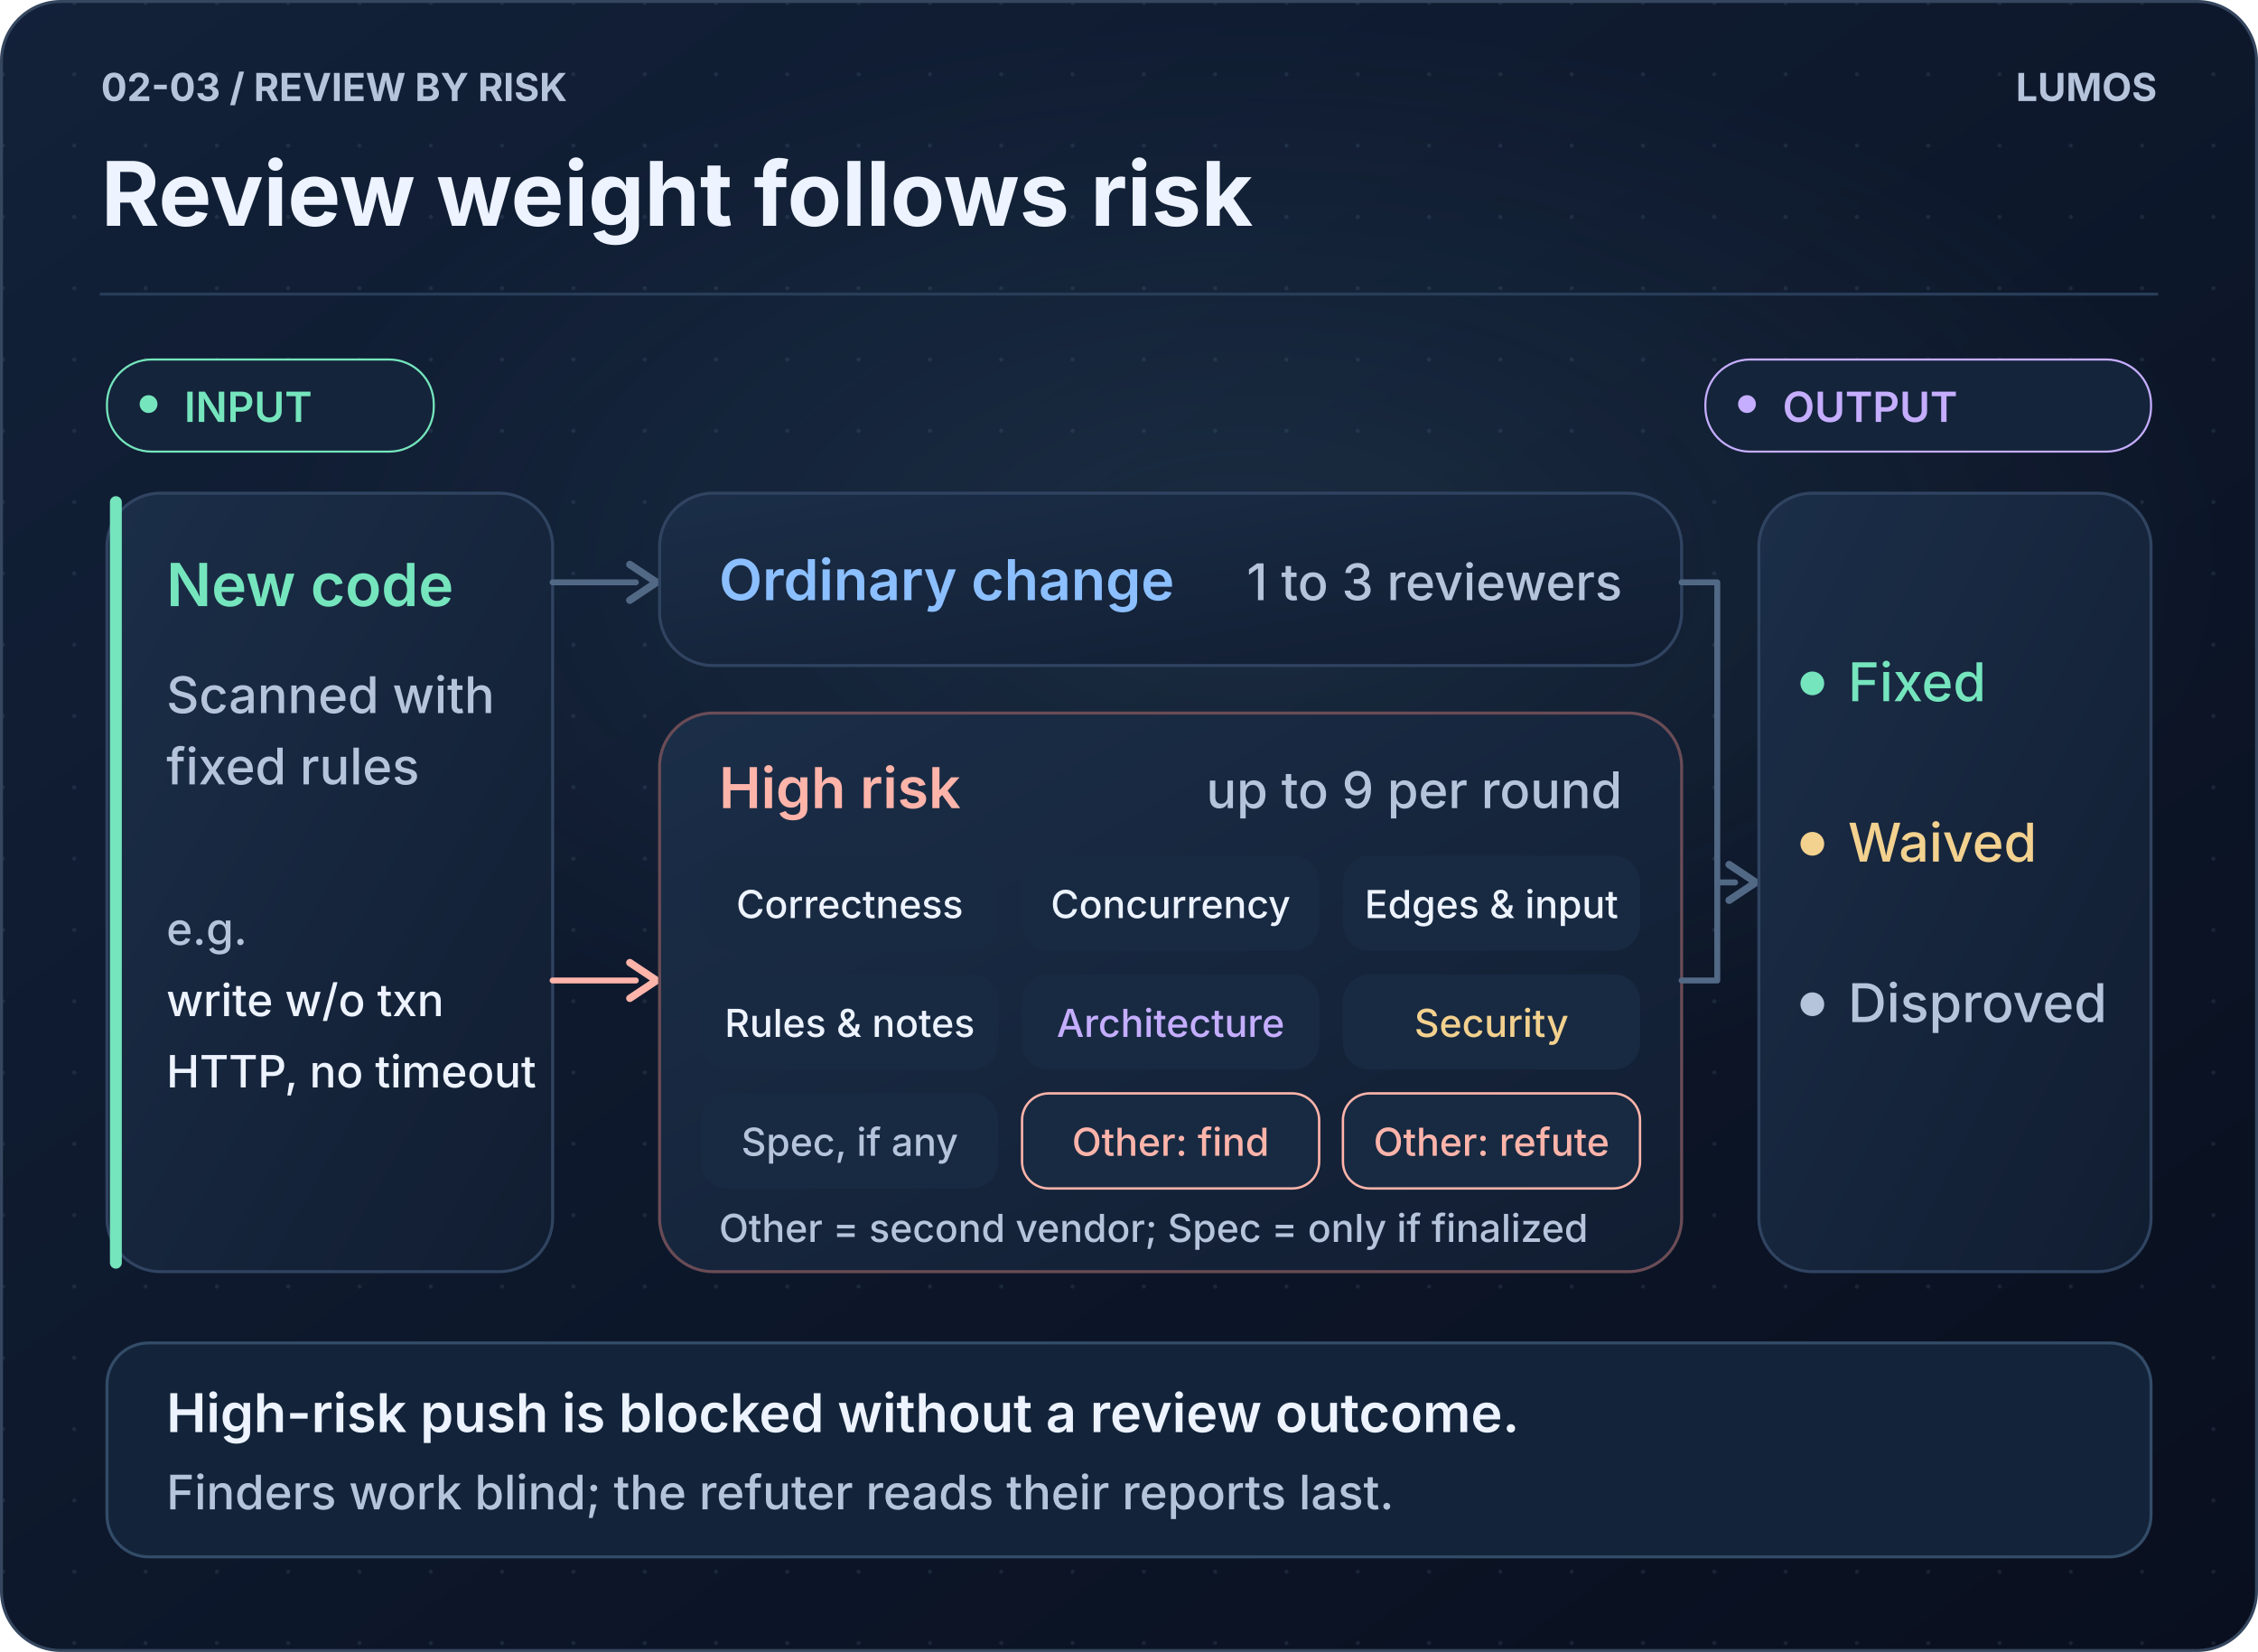
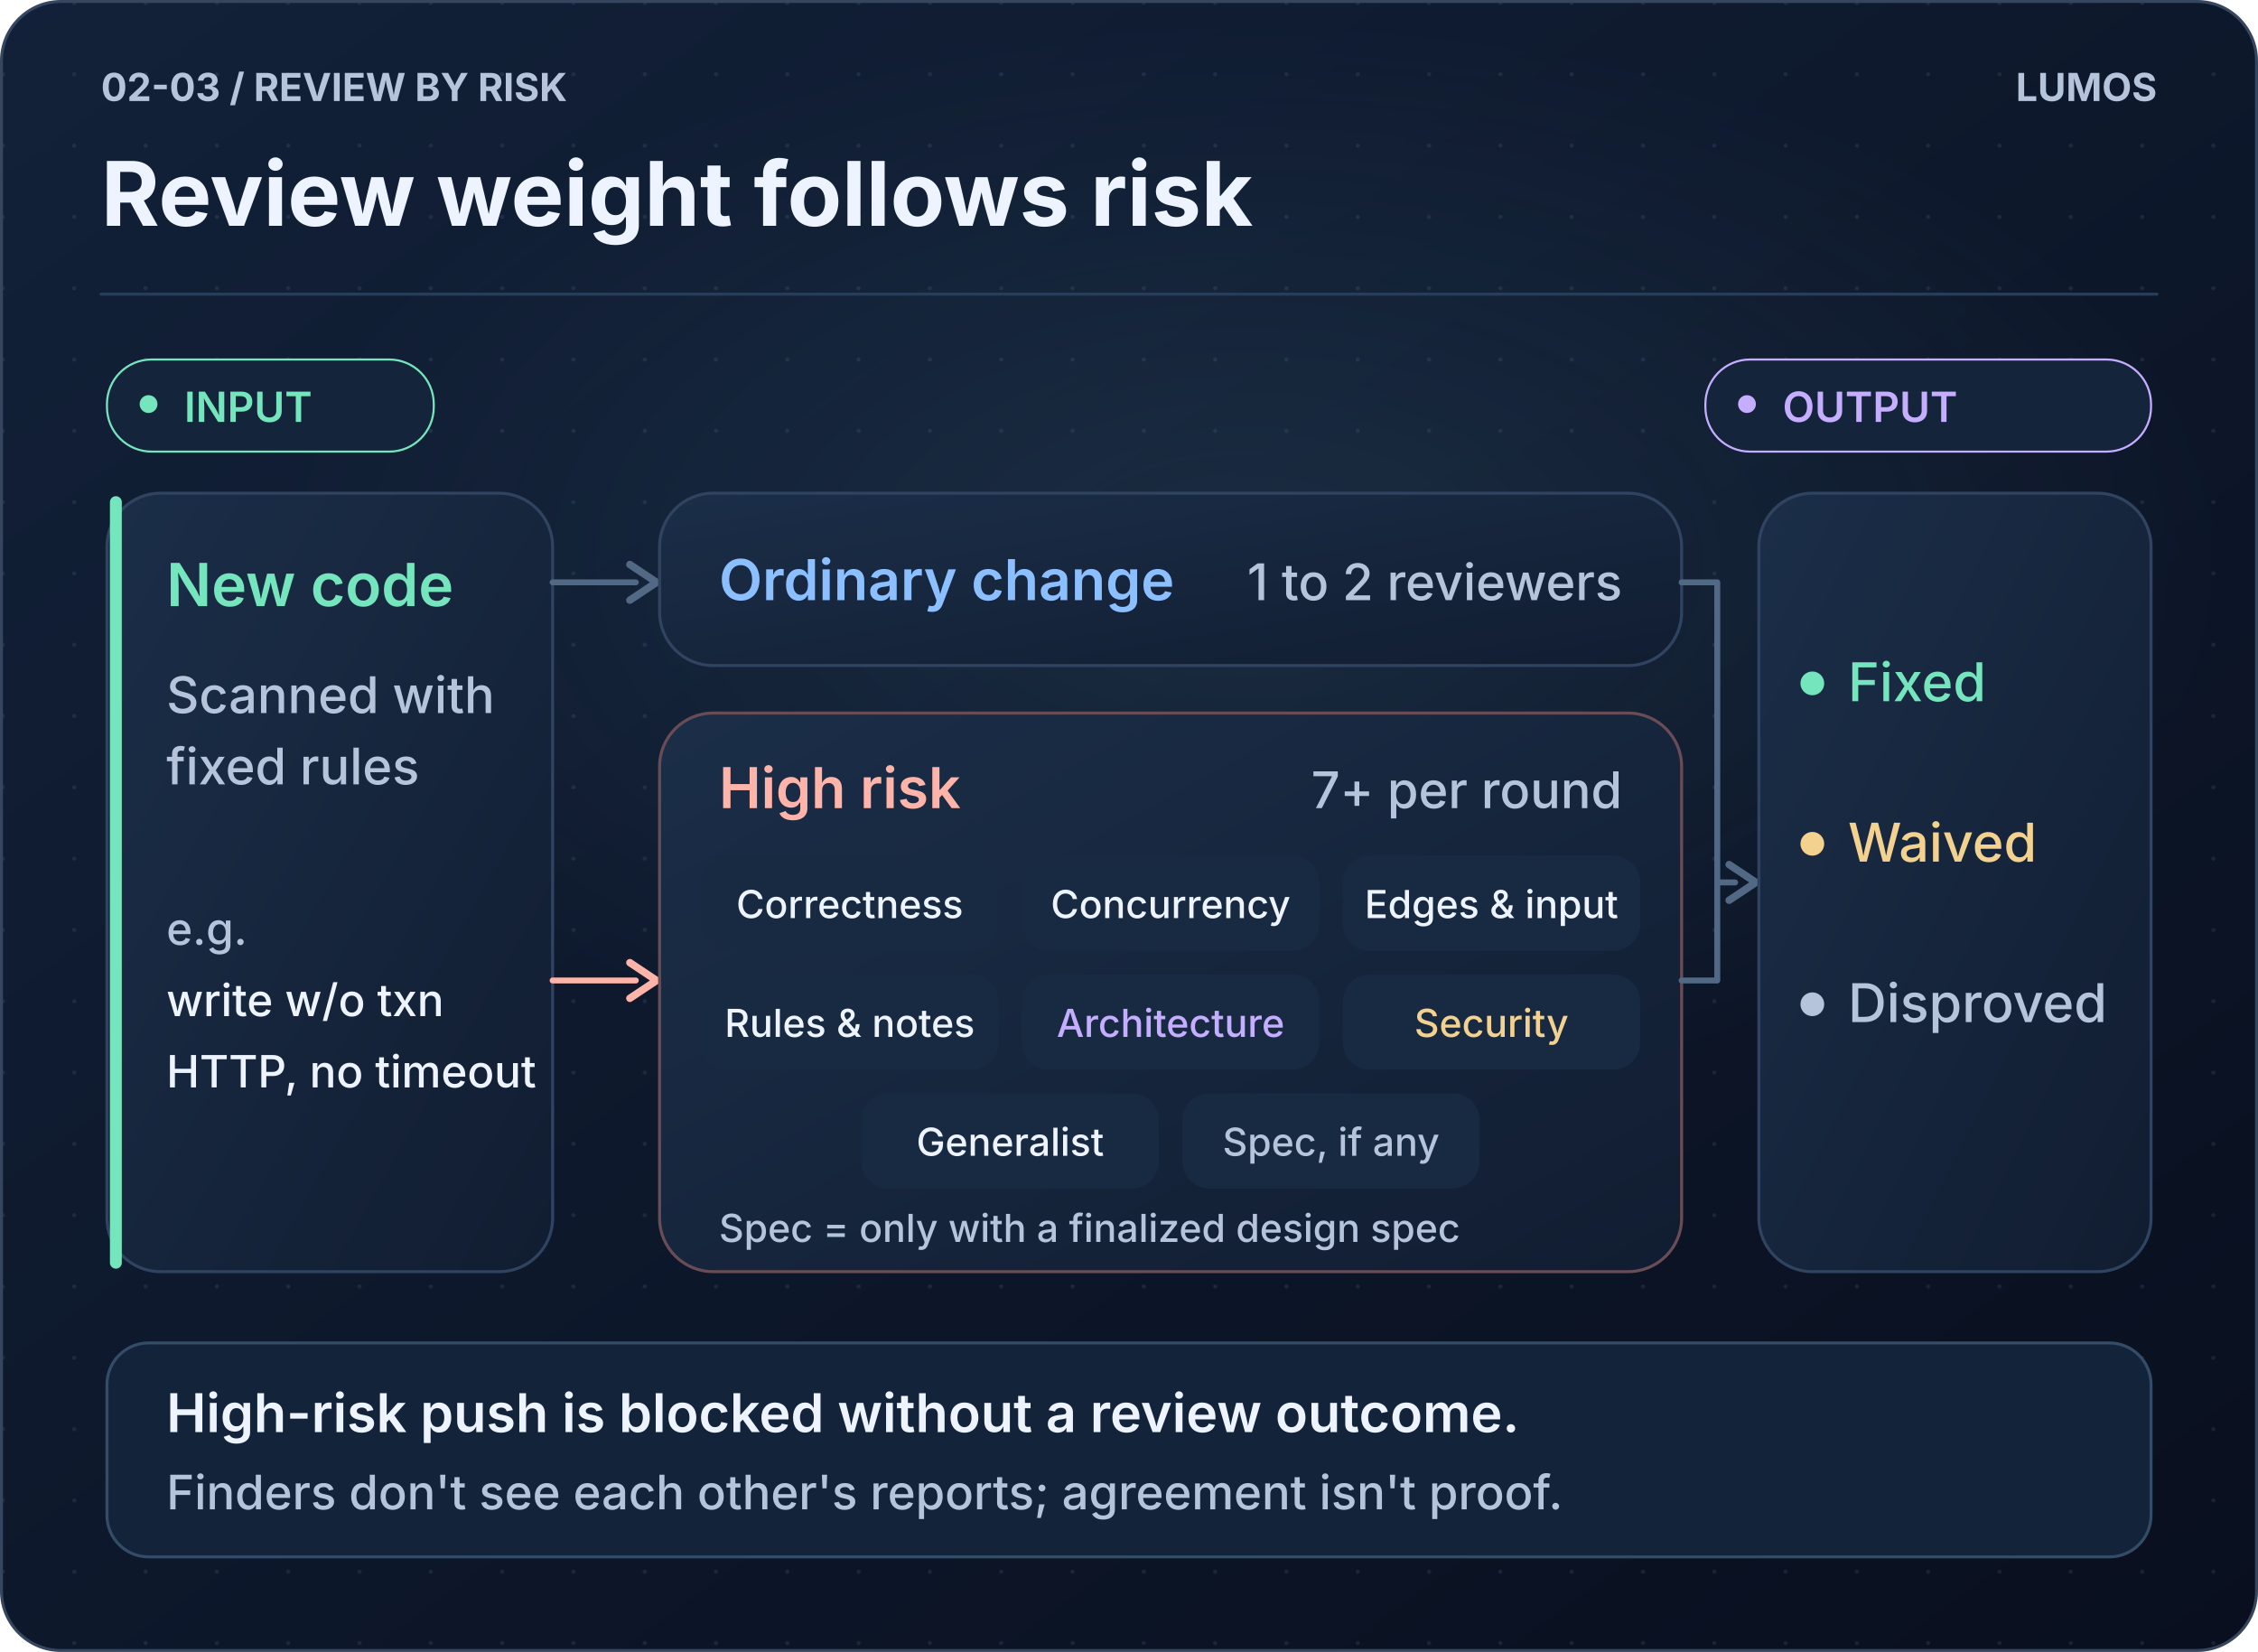
<svg xmlns="http://www.w3.org/2000/svg" width="760" height="556" viewBox="0 0 760 556" role="img" aria-labelledby="title desc">
  <defs>
    <linearGradient id="bg" x1="0" y1="0" x2="1" y2="1">
      <stop stop-color="#122139" />
      <stop offset="1" stop-color="#090f1e" />
    </linearGradient>
    <linearGradient id="panel" x1="0" y1="0" x2="1" y2="1">
      <stop stop-color="#1b2e48" />
      <stop offset="1" stop-color="#111d31" />
    </linearGradient>
    <radialGradient id="halo">
      <stop stop-color="#73b8d7" stop-opacity=".12" />
      <stop offset="1" stop-color="#73b8d7" stop-opacity="0" />
    </radialGradient>
    <pattern id="grid" width="24" height="24" patternUnits="userSpaceOnUse">
      <circle cx="1" cy="1" r=".7" fill="#718da9" opacity=".15" />
    </pattern>
  </defs>
  <rect x=".5" y=".5" width="759" height="555" rx="20" fill="url(#bg)" stroke="#35465e" />
  <rect x="1" y="1" width="758" height="554" rx="20" fill="url(#grid)" />
  <ellipse cx="420" cy="190" rx="335" ry="185" fill="url(#halo)" />
  <g font-family="Inter, 'PingFang TC', 'Noto Sans TC', 'Microsoft JhengHei', system-ui, sans-serif">
    <text x="34" y="34" font-size="13" fill="#b5c4db" text-anchor="start" font-weight="650">02-03 / REVIEW BY RISK</text>
    <text x="34" y="76" font-size="30" fill="#edf3ff" text-anchor="start" font-weight="650">Review weight follows risk</text>
    <path d="M34 99H726" fill="none" stroke="#283d58" stroke-width="1" stroke-linecap="round" stroke-linejoin="round" />
    <text x="726" y="34" font-size="13" fill="#b5c4db" text-anchor="end" font-weight="650">LUMOS</text>
    <rect x="36" y="121" width="110" height="31" rx="15" fill="#14243a" stroke="#75e5bd" stroke-width="0.7" />
    <circle cx="50" cy="136" r="3" fill="#75e5bd" stroke="none" stroke-width="1" />
    <text x="62" y="142" font-size="14" fill="#75e5bd" text-anchor="start" font-weight="600">INPUT</text>
    <rect x="36" y="166" width="150" height="262" rx="18" fill="url(#panel)" stroke="#304461" stroke-width="1" />
    <rect x="37" y="167" width="4" height="260" rx="2" fill="#75e5bd" stroke="none" stroke-width="1" />
    <text x="56" y="204" font-size="20" fill="#75e5bd" text-anchor="start" font-weight="600">New code</text>
    <text x="56" y="240" font-size="17" fill="#b5c4db" text-anchor="start" font-weight="450">Scanned with</text>
    <text x="56" y="264" font-size="17" fill="#b5c4db" text-anchor="start" font-weight="450">fixed rules</text>
    <text x="56" y="318" font-size="15" fill="#b5c4db" text-anchor="start" font-weight="450">e.g.</text>
    <text x="56" y="342" font-size="15" fill="#edf3ff" text-anchor="start" font-weight="450">write w/o txn</text>
    <text x="56" y="366" font-size="15" fill="#edf3ff" text-anchor="start" font-weight="450">HTTP, no timeout</text>
    <path d="M186 196H214" fill="none" stroke="#526986" stroke-width="2" stroke-linecap="round" stroke-linejoin="round" />
    <polyline points="212,190 221,196 212,202" fill="none" stroke="#526986" stroke-width="2.5" stroke-linecap="round" stroke-linejoin="round" />
    <path d="M186 330H214" fill="none" stroke="#ffb4aa" stroke-width="2" stroke-linecap="round" stroke-linejoin="round" />
    <polyline points="212,324 221,330 212,336" fill="none" stroke="#ffb4aa" stroke-width="2.5" stroke-linecap="round" stroke-linejoin="round" />
    <rect x="222" y="166" width="344" height="58" rx="18" fill="url(#panel)" stroke="#304461" stroke-width="1" />
    <text x="242" y="202" font-size="19" fill="#8bbfff" text-anchor="start" font-weight="600">Ordinary change</text>
-     <text x="546" y="202" font-size="17" fill="#b5c4db" text-anchor="end" font-weight="450">1 to 3 reviewers</text>
+     <text x="546" y="202" font-size="17" fill="#b5c4db" text-anchor="end" font-weight="450">1 to 2 reviewers</text>
    <rect x="222" y="240" width="344" height="188" rx="18" fill="url(#panel)" stroke="#6a4c56" stroke-width="1" />
    <text x="242" y="272" font-size="19" fill="#ffb4aa" text-anchor="start" font-weight="600">High risk</text>
-     <text x="546" y="272" font-size="17" fill="#b5c4db" text-anchor="end" font-weight="450">up to 9 per round</text>
+     <text x="546" y="272" font-size="17" fill="#b5c4db" text-anchor="end" font-weight="450">7+ per round</text>
    <rect x="236" y="288" width="100" height="32" rx="9" fill="#182a42" stroke="none" stroke-width="0.8" />
    <text x="286" y="309" font-size="13" fill="#edf3ff" text-anchor="middle" font-weight="550">Correctness</text>
    <rect x="344" y="288" width="100" height="32" rx="9" fill="#182a42" stroke="none" stroke-width="0.8" />
    <text x="394" y="309" font-size="13" fill="#edf3ff" text-anchor="middle" font-weight="550">Concurrency</text>
    <rect x="452" y="288" width="100" height="32" rx="9" fill="#182a42" stroke="none" stroke-width="0.8" />
    <text x="502" y="309" font-size="13" fill="#edf3ff" text-anchor="middle" font-weight="550">Edges &amp; input</text>
    <rect x="236" y="328" width="100" height="32" rx="9" fill="#182a42" stroke="none" stroke-width="0.8" />
    <text x="286" y="349" font-size="13" fill="#edf3ff" text-anchor="middle" font-weight="550">Rules &amp; notes</text>
    <rect x="344" y="328" width="100" height="32" rx="9" fill="#182a42" stroke="none" stroke-width="0.8" />
    <text x="394" y="349" font-size="13" fill="#c5adff" text-anchor="middle" font-weight="550">Architecture</text>
    <rect x="452" y="328" width="100" height="32" rx="9" fill="#182a42" stroke="none" stroke-width="0.8" />
    <text x="502" y="349" font-size="13" fill="#f3d18e" text-anchor="middle" font-weight="550">Security</text>
-     <rect x="236" y="368" width="100" height="32" rx="9" fill="#182a42" stroke="none" stroke-width="0.8" />
-     <text x="286" y="389" font-size="13" fill="#b5c4db" text-anchor="middle" font-weight="550">Spec, if any</text>
-     <rect x="344" y="368" width="100" height="32" rx="9" fill="#182a42" stroke="#ffb4aa" stroke-width="0.8" />
-     <text x="394" y="389" font-size="13" fill="#ffb4aa" text-anchor="middle" font-weight="550">Other: find</text>
-     <rect x="452" y="368" width="100" height="32" rx="9" fill="#182a42" stroke="#ffb4aa" stroke-width="0.8" />
-     <text x="502" y="389" font-size="13" fill="#ffb4aa" text-anchor="middle" font-weight="550">Other: refute</text>
-     <text x="242" y="418" font-size="13" fill="#b5c4db" text-anchor="start" font-weight="450">Other = second vendor; Spec = only if finalized</text>
+     <rect x="290" y="368" width="100" height="32" rx="9" fill="#182a42" stroke="none" stroke-width="0.8" />
+     <text x="340" y="389" font-size="13" fill="#edf3ff" text-anchor="middle" font-weight="550">Generalist</text>
+     <rect x="398" y="368" width="100" height="32" rx="9" fill="#182a42" stroke="none" stroke-width="0.8" />
+     <text x="448" y="389" font-size="13" fill="#b5c4db" text-anchor="middle" font-weight="550">Spec, if any</text>
+     <text x="242" y="418" font-size="13" fill="#b5c4db" text-anchor="start" font-weight="450">Spec = only with a finalized design spec</text>
    <path d="M566 196H578V297M566 330H578V297" fill="none" stroke="#526986" stroke-width="2" stroke-linecap="round" stroke-linejoin="round" />
    <path d="M578 297H584" fill="none" stroke="#526986" stroke-width="2" stroke-linecap="round" stroke-linejoin="round" />
    <polyline points="582,291 591,297 582,303" fill="none" stroke="#526986" stroke-width="2.5" stroke-linecap="round" stroke-linejoin="round" />
    <rect x="574" y="121" width="150" height="31" rx="15" fill="#14243a" stroke="#c5adff" stroke-width="0.7" />
    <circle cx="588" cy="136" r="3" fill="#c5adff" stroke="none" stroke-width="1" />
    <text x="600" y="142" font-size="14" fill="#c5adff" text-anchor="start" font-weight="600">OUTPUT</text>
    <rect x="592" y="166" width="132" height="262" rx="18" fill="url(#panel)" stroke="#304461" stroke-width="1" />
    <circle cx="610" cy="230" r="4" fill="#75e5bd" stroke="none" stroke-width="1" />
    <text x="622" y="236" font-size="18" fill="#75e5bd" text-anchor="start" font-weight="450">Fixed</text>
    <circle cx="610" cy="284" r="4" fill="#f3d18e" stroke="none" stroke-width="1" />
    <text x="622" y="290" font-size="18" fill="#f3d18e" text-anchor="start" font-weight="450">Waived</text>
    <circle cx="610" cy="338" r="4" fill="#b5c4db" stroke="none" stroke-width="1" />
    <text x="622" y="344" font-size="18" fill="#b5c4db" text-anchor="start" font-weight="450">Disproved</text>
    <rect x="36" y="452" width="688" height="72" rx="14" fill="#13243a" stroke="#334c68" stroke-width="1" />
    <text x="56" y="482" font-size="18" fill="#edf3ff" text-anchor="start" font-weight="600">High-risk push is blocked without a review outcome.</text>
-     <text x="56" y="508" font-size="16" fill="#b5c4db" text-anchor="start" font-weight="450">Finders work blind; the refuter reads their reports last.</text>
+     <text x="56" y="508" font-size="16" fill="#b5c4db" text-anchor="start" font-weight="450">Finders don't see each other's reports; agreement isn't proof.</text>
  </g>
</svg>
